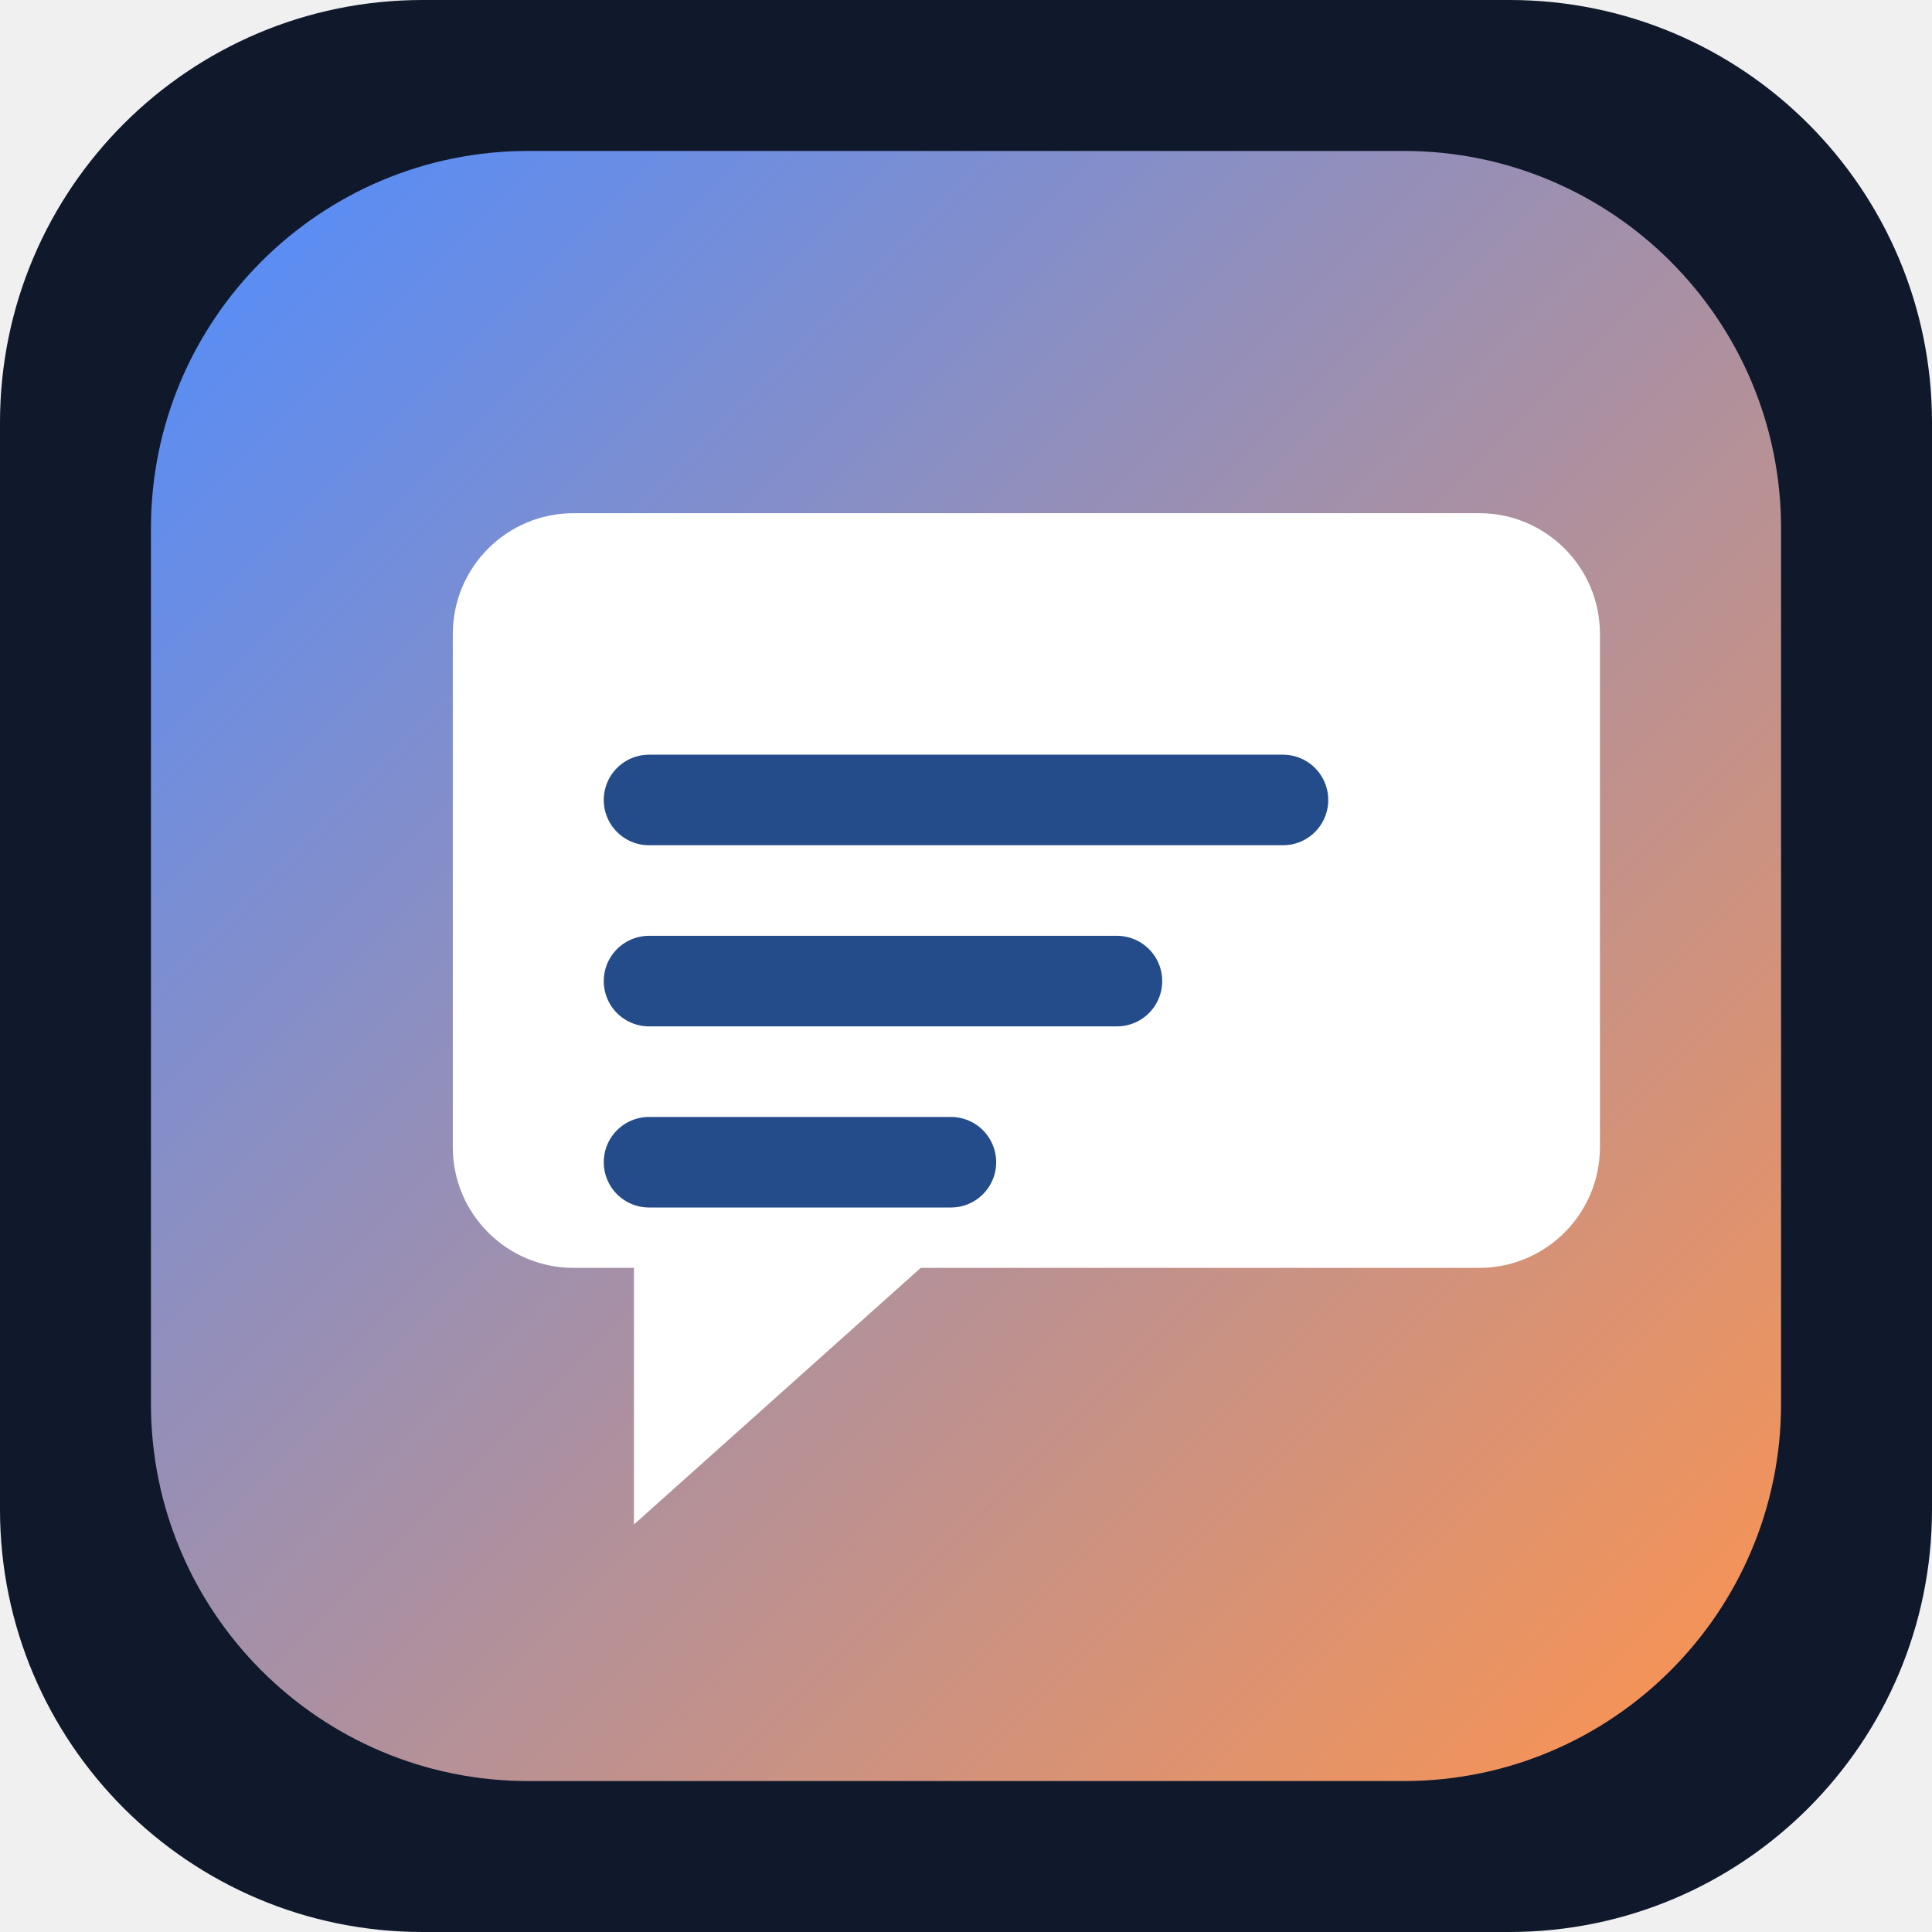
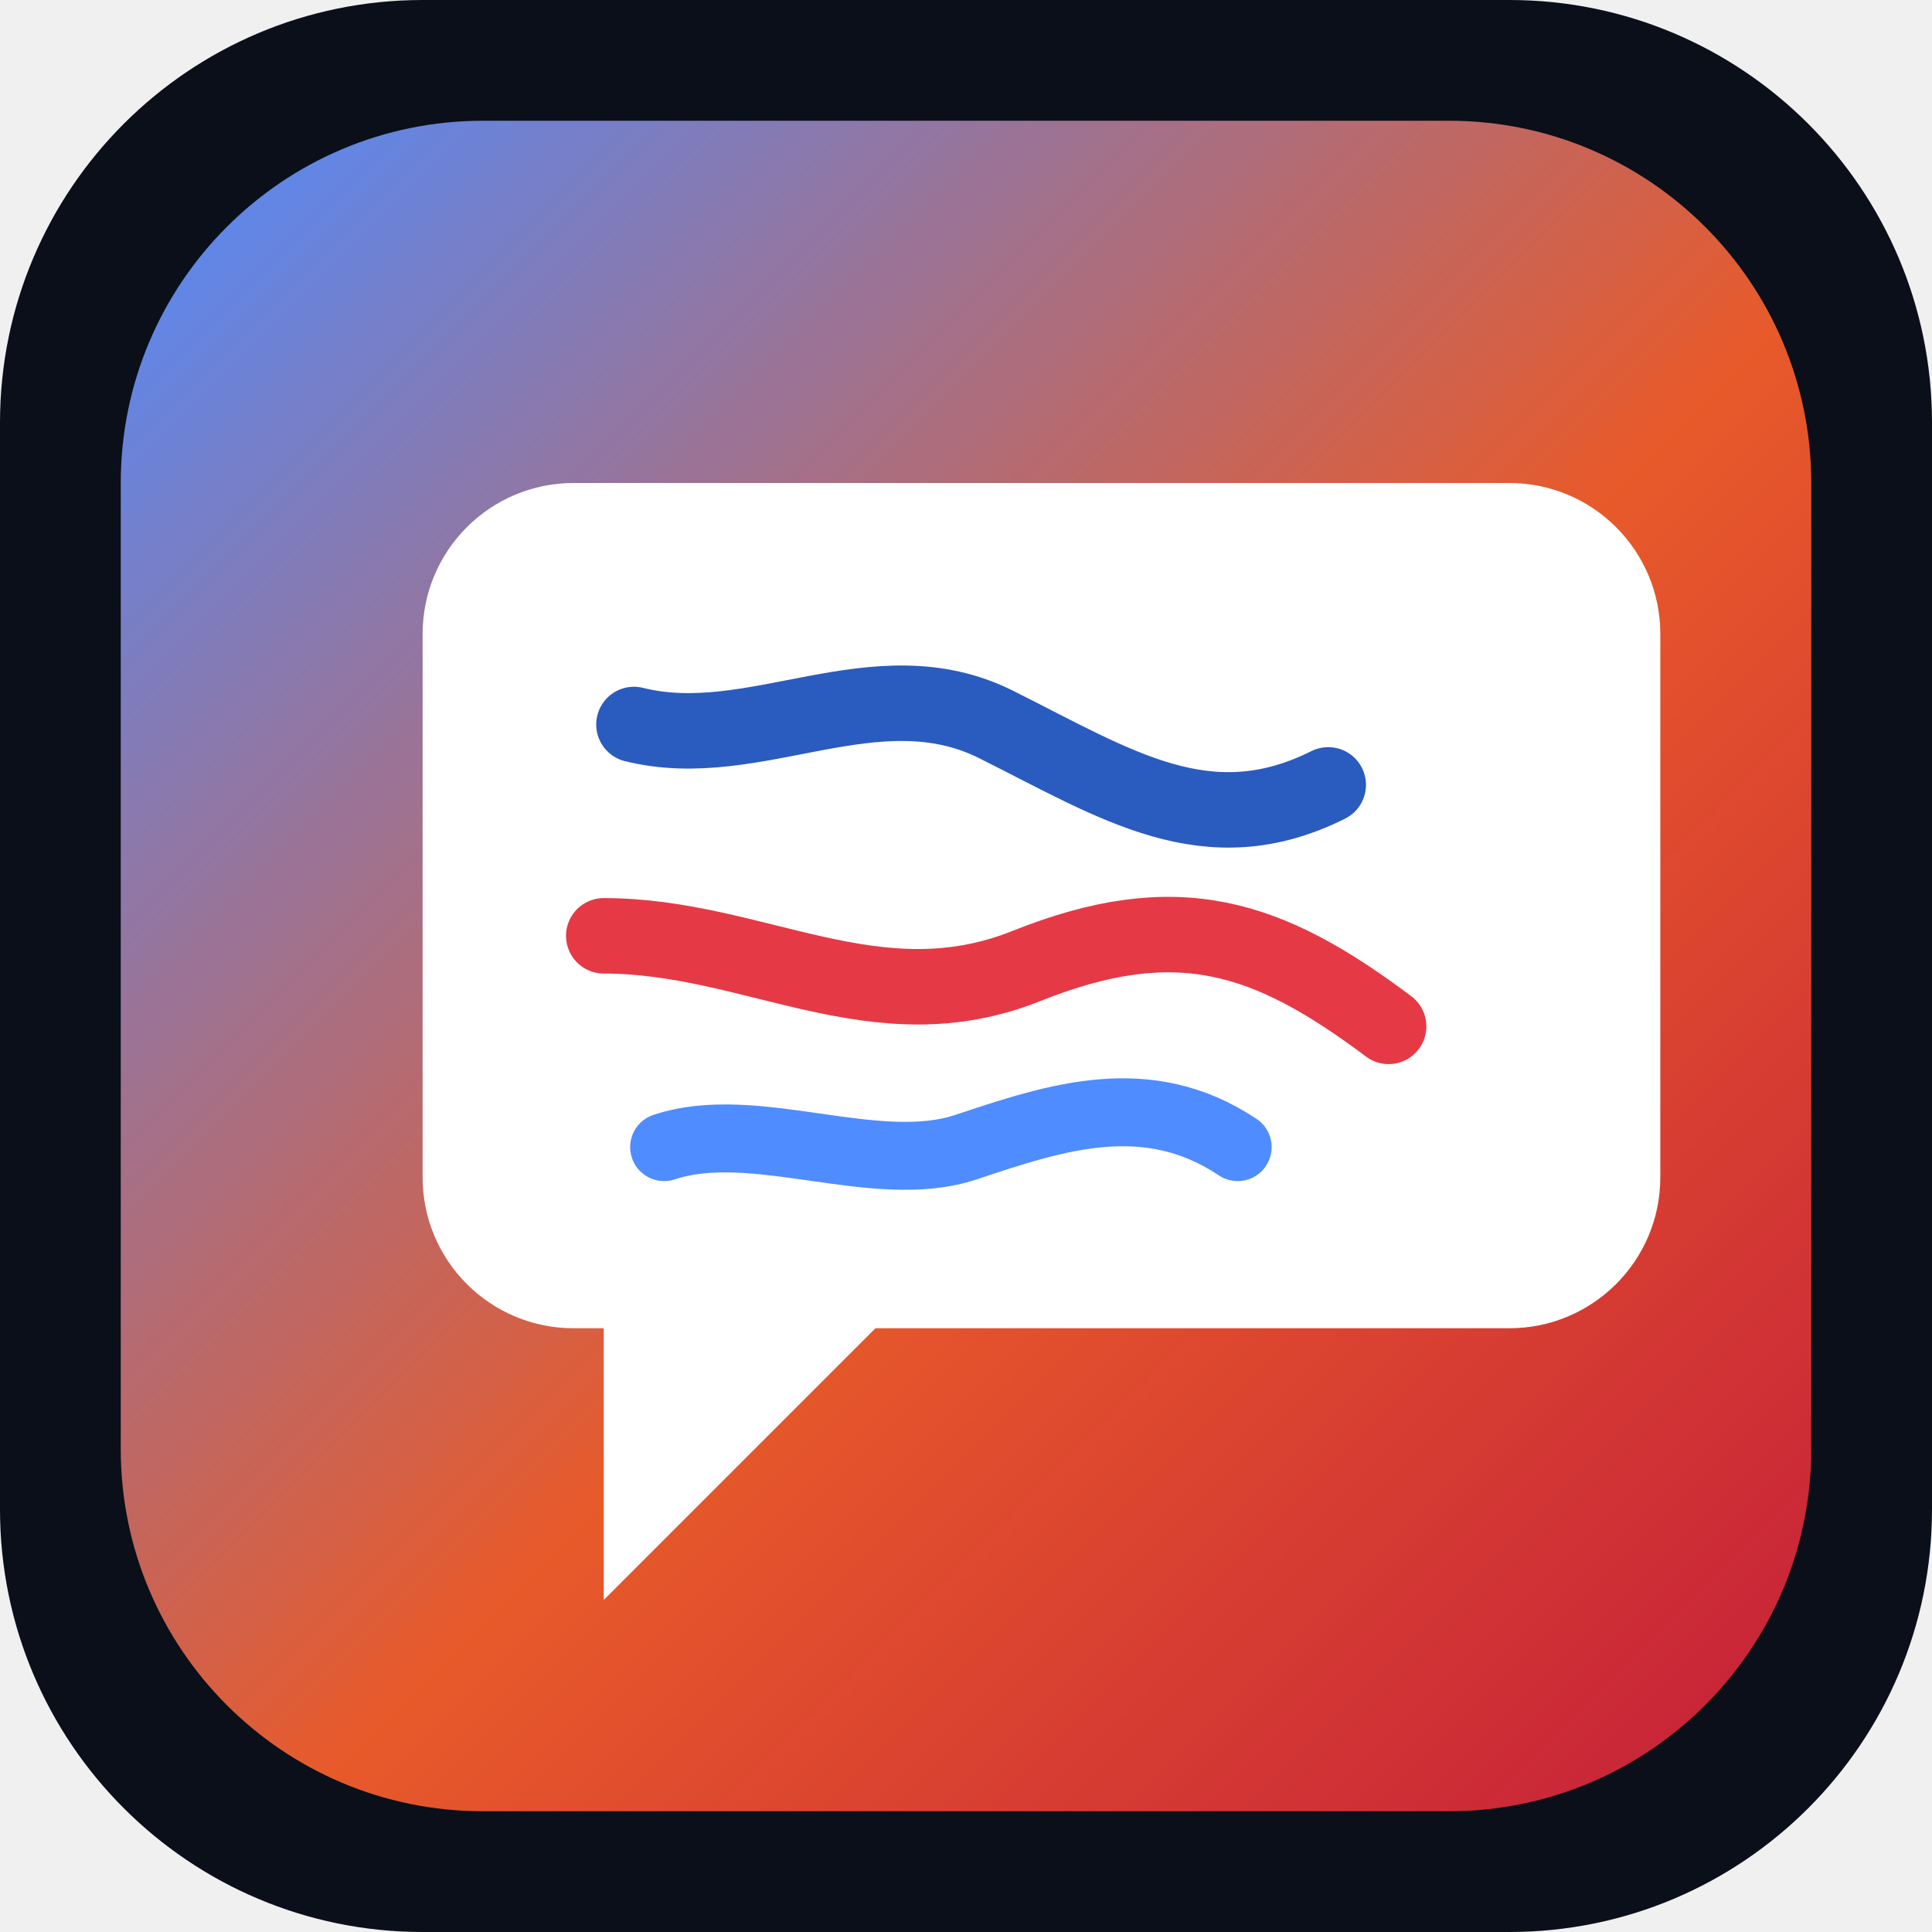
<svg xmlns="http://www.w3.org/2000/svg" viewBox="0 0 128 128">
  <defs>
    <linearGradient id="g" x1="0" y1="0" x2="1" y2="1">
      <stop stop-color="#4f8cff" />
-       <stop offset="1" stop-color="#ff944d" />
+       <stop offset="0.55" stop-color="#e85a2a" />
+       <stop offset="1" stop-color="#c41e3a" />
+     </linearGradient>
+     <linearGradient id="paint" x1="0.2" y1="0" x2="0.8" y2="1">
+       <stop stop-color="#ffffff" />
+       <stop offset="0.35" stop-color="#4f8cff" />
+       <stop offset="0.65" stop-color="#e63946" />
+       <stop offset="1" stop-color="#ffffff" />
    </linearGradient>
  </defs>
-   <rect width="128" height="128" rx="28" fill="#10182b" />
-   <rect x="10" y="10" width="108" height="108" rx="25" fill="url(#g)" />
-   <path d="M30 34h68a8 8 0 0 1 8 8v34a8 8 0 0 1-8 8H61L42 101V84h-4a8 8 0 0 1-8-8V42a8 8 0 0 1 8-8z" fill="#fff" />
-   <path d="M43 53h42M43 65h31M43 77h20" stroke="#244c8b" stroke-width="6" stroke-linecap="round" />
+   <rect width="128" height="128" rx="28" fill="#0a0f1a" />
+   <rect x="8" y="8" width="112" height="112" rx="24" fill="url(#g)" />
+   <path d="M28 32h72a10 10 0 0 1 10 10v36a10 10 0 0 1-10 10H58l-18 18V88h-2a10 10 0 0 1-10-10V42a10 10 0 0 1 10-10z" fill="#fff" />
+   <path d="M42 48c8 2 16-4 24 0s14 8 22 4" fill="none" stroke="#2a5bbf" stroke-width="5" stroke-linecap="round" />
+   <path d="M40 62c10 0 18 6 28 2s16-2 24 4" fill="none" stroke="#e63946" stroke-width="5" stroke-linecap="round" />
+   <path d="M44 76c6-2 14 2 20 0s12-4 18 0" fill="none" stroke="#4f8cff" stroke-width="4.5" stroke-linecap="round" />
</svg>
